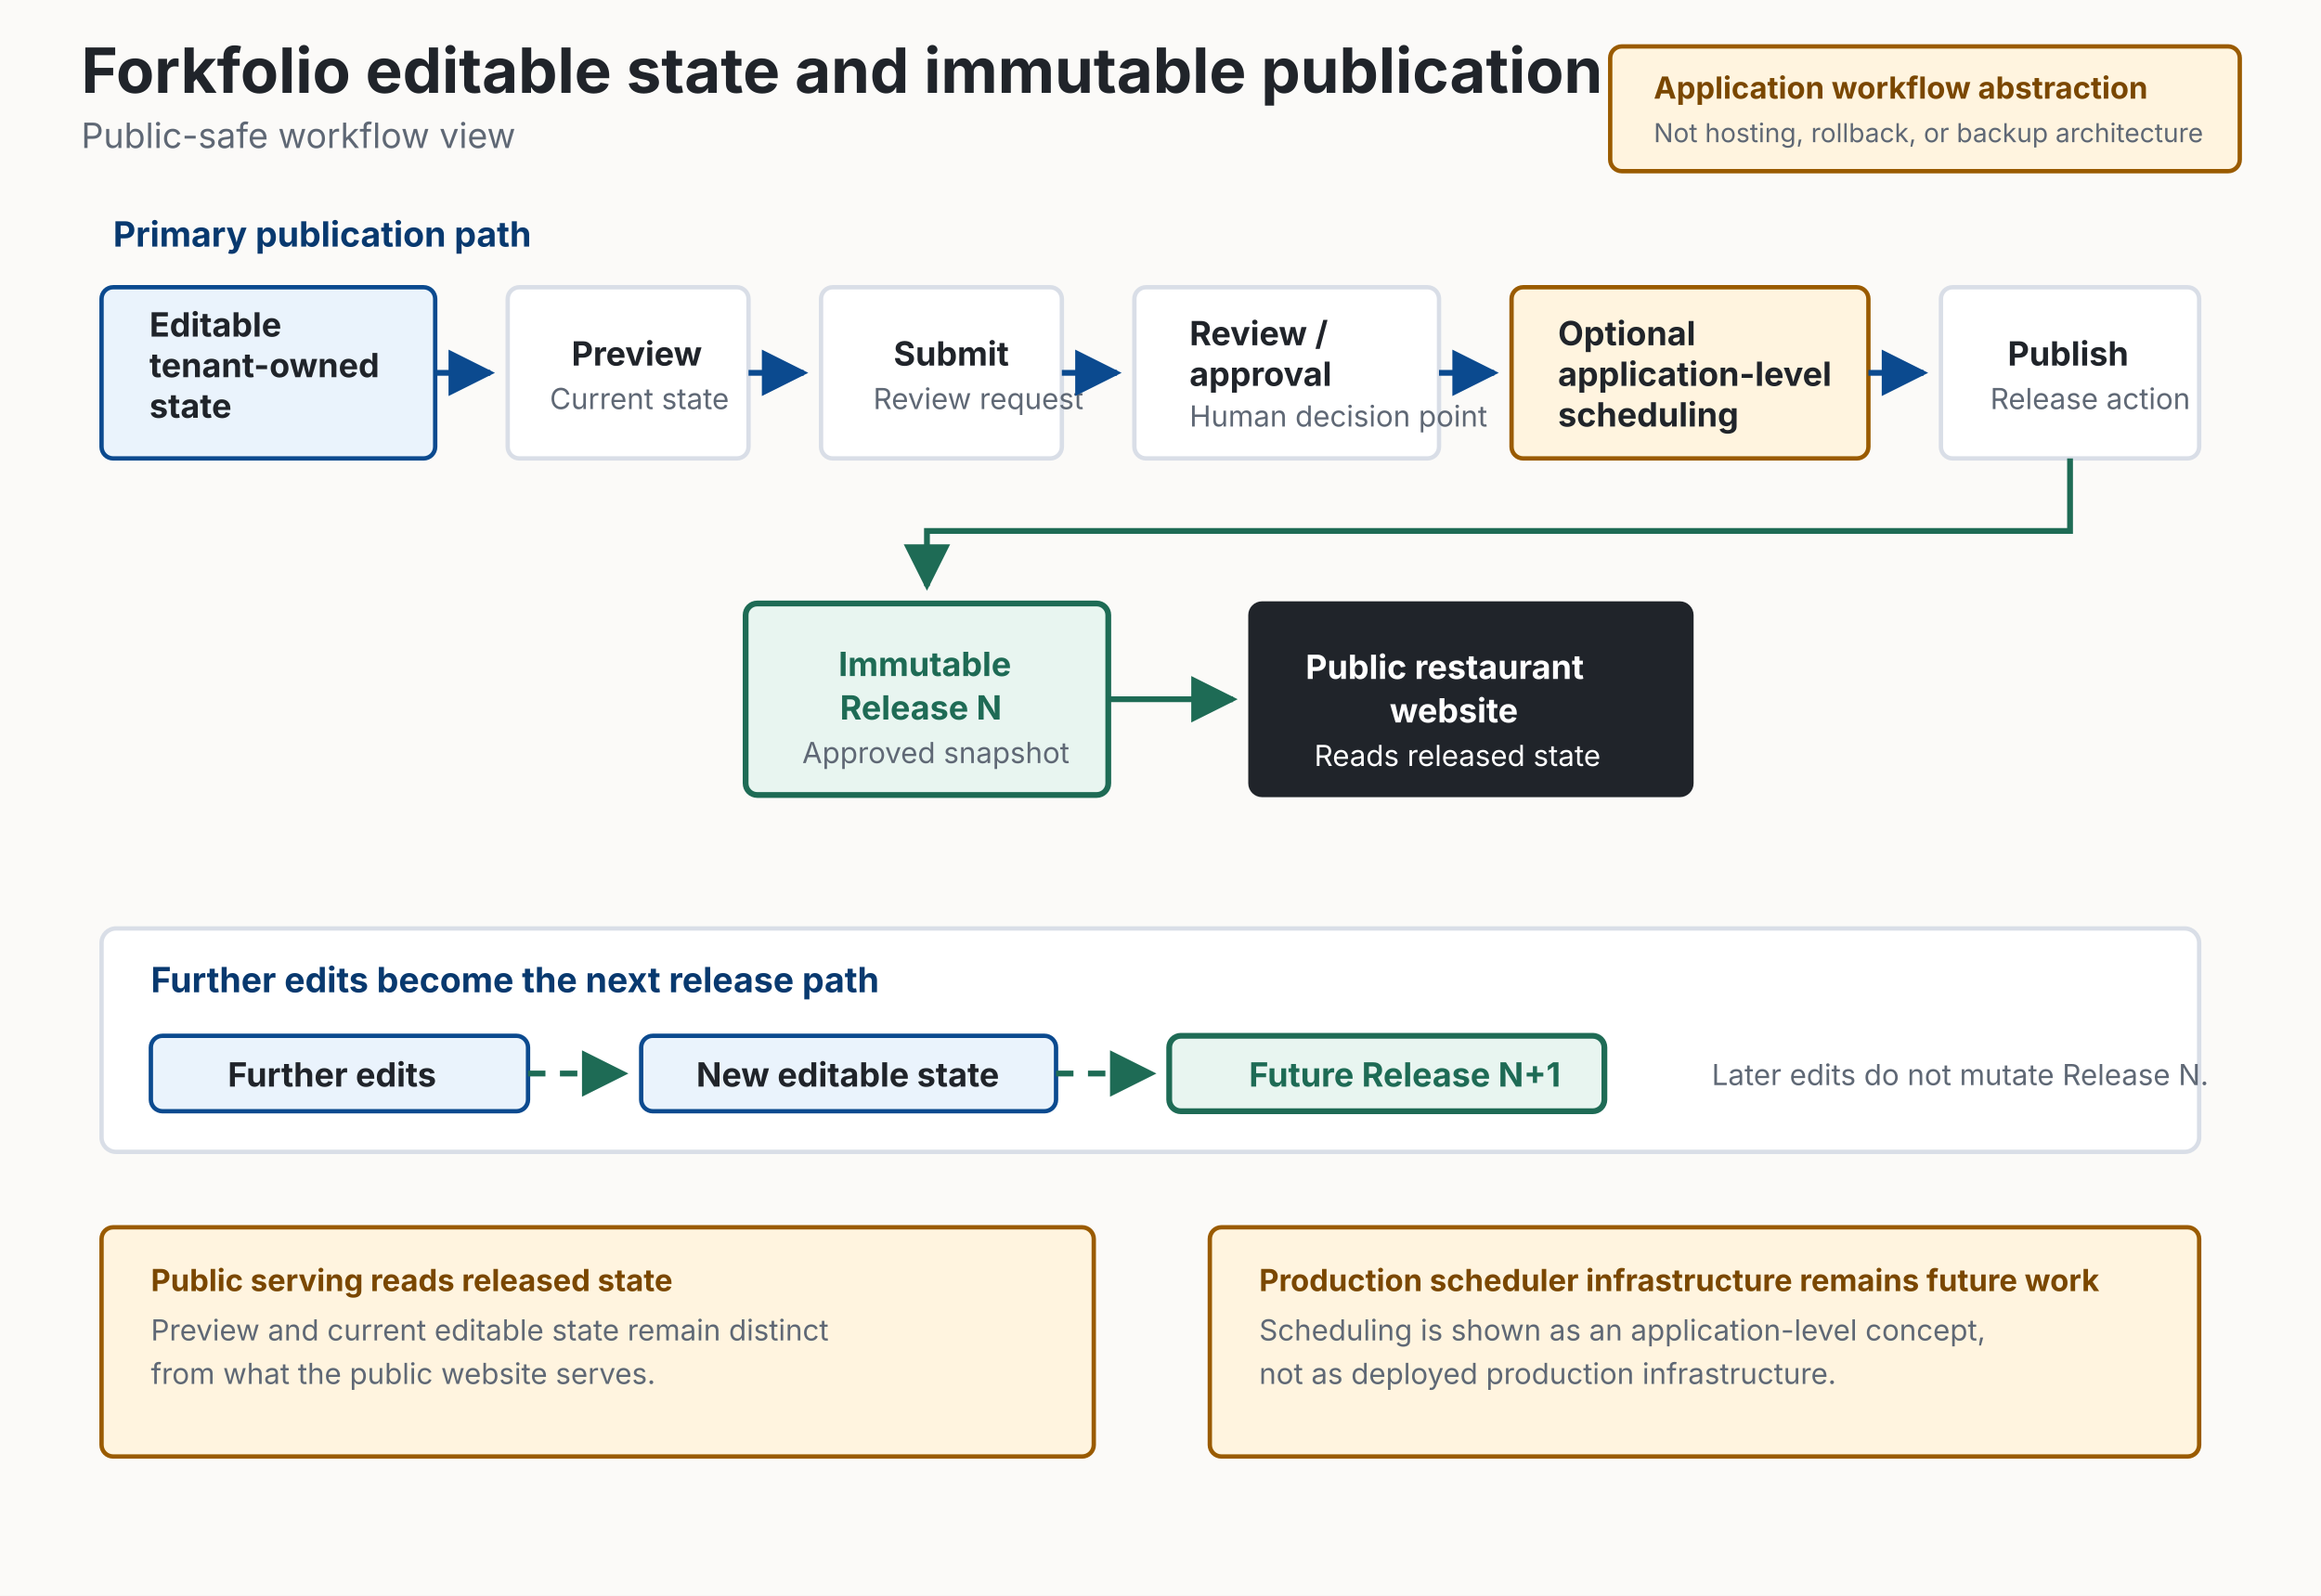
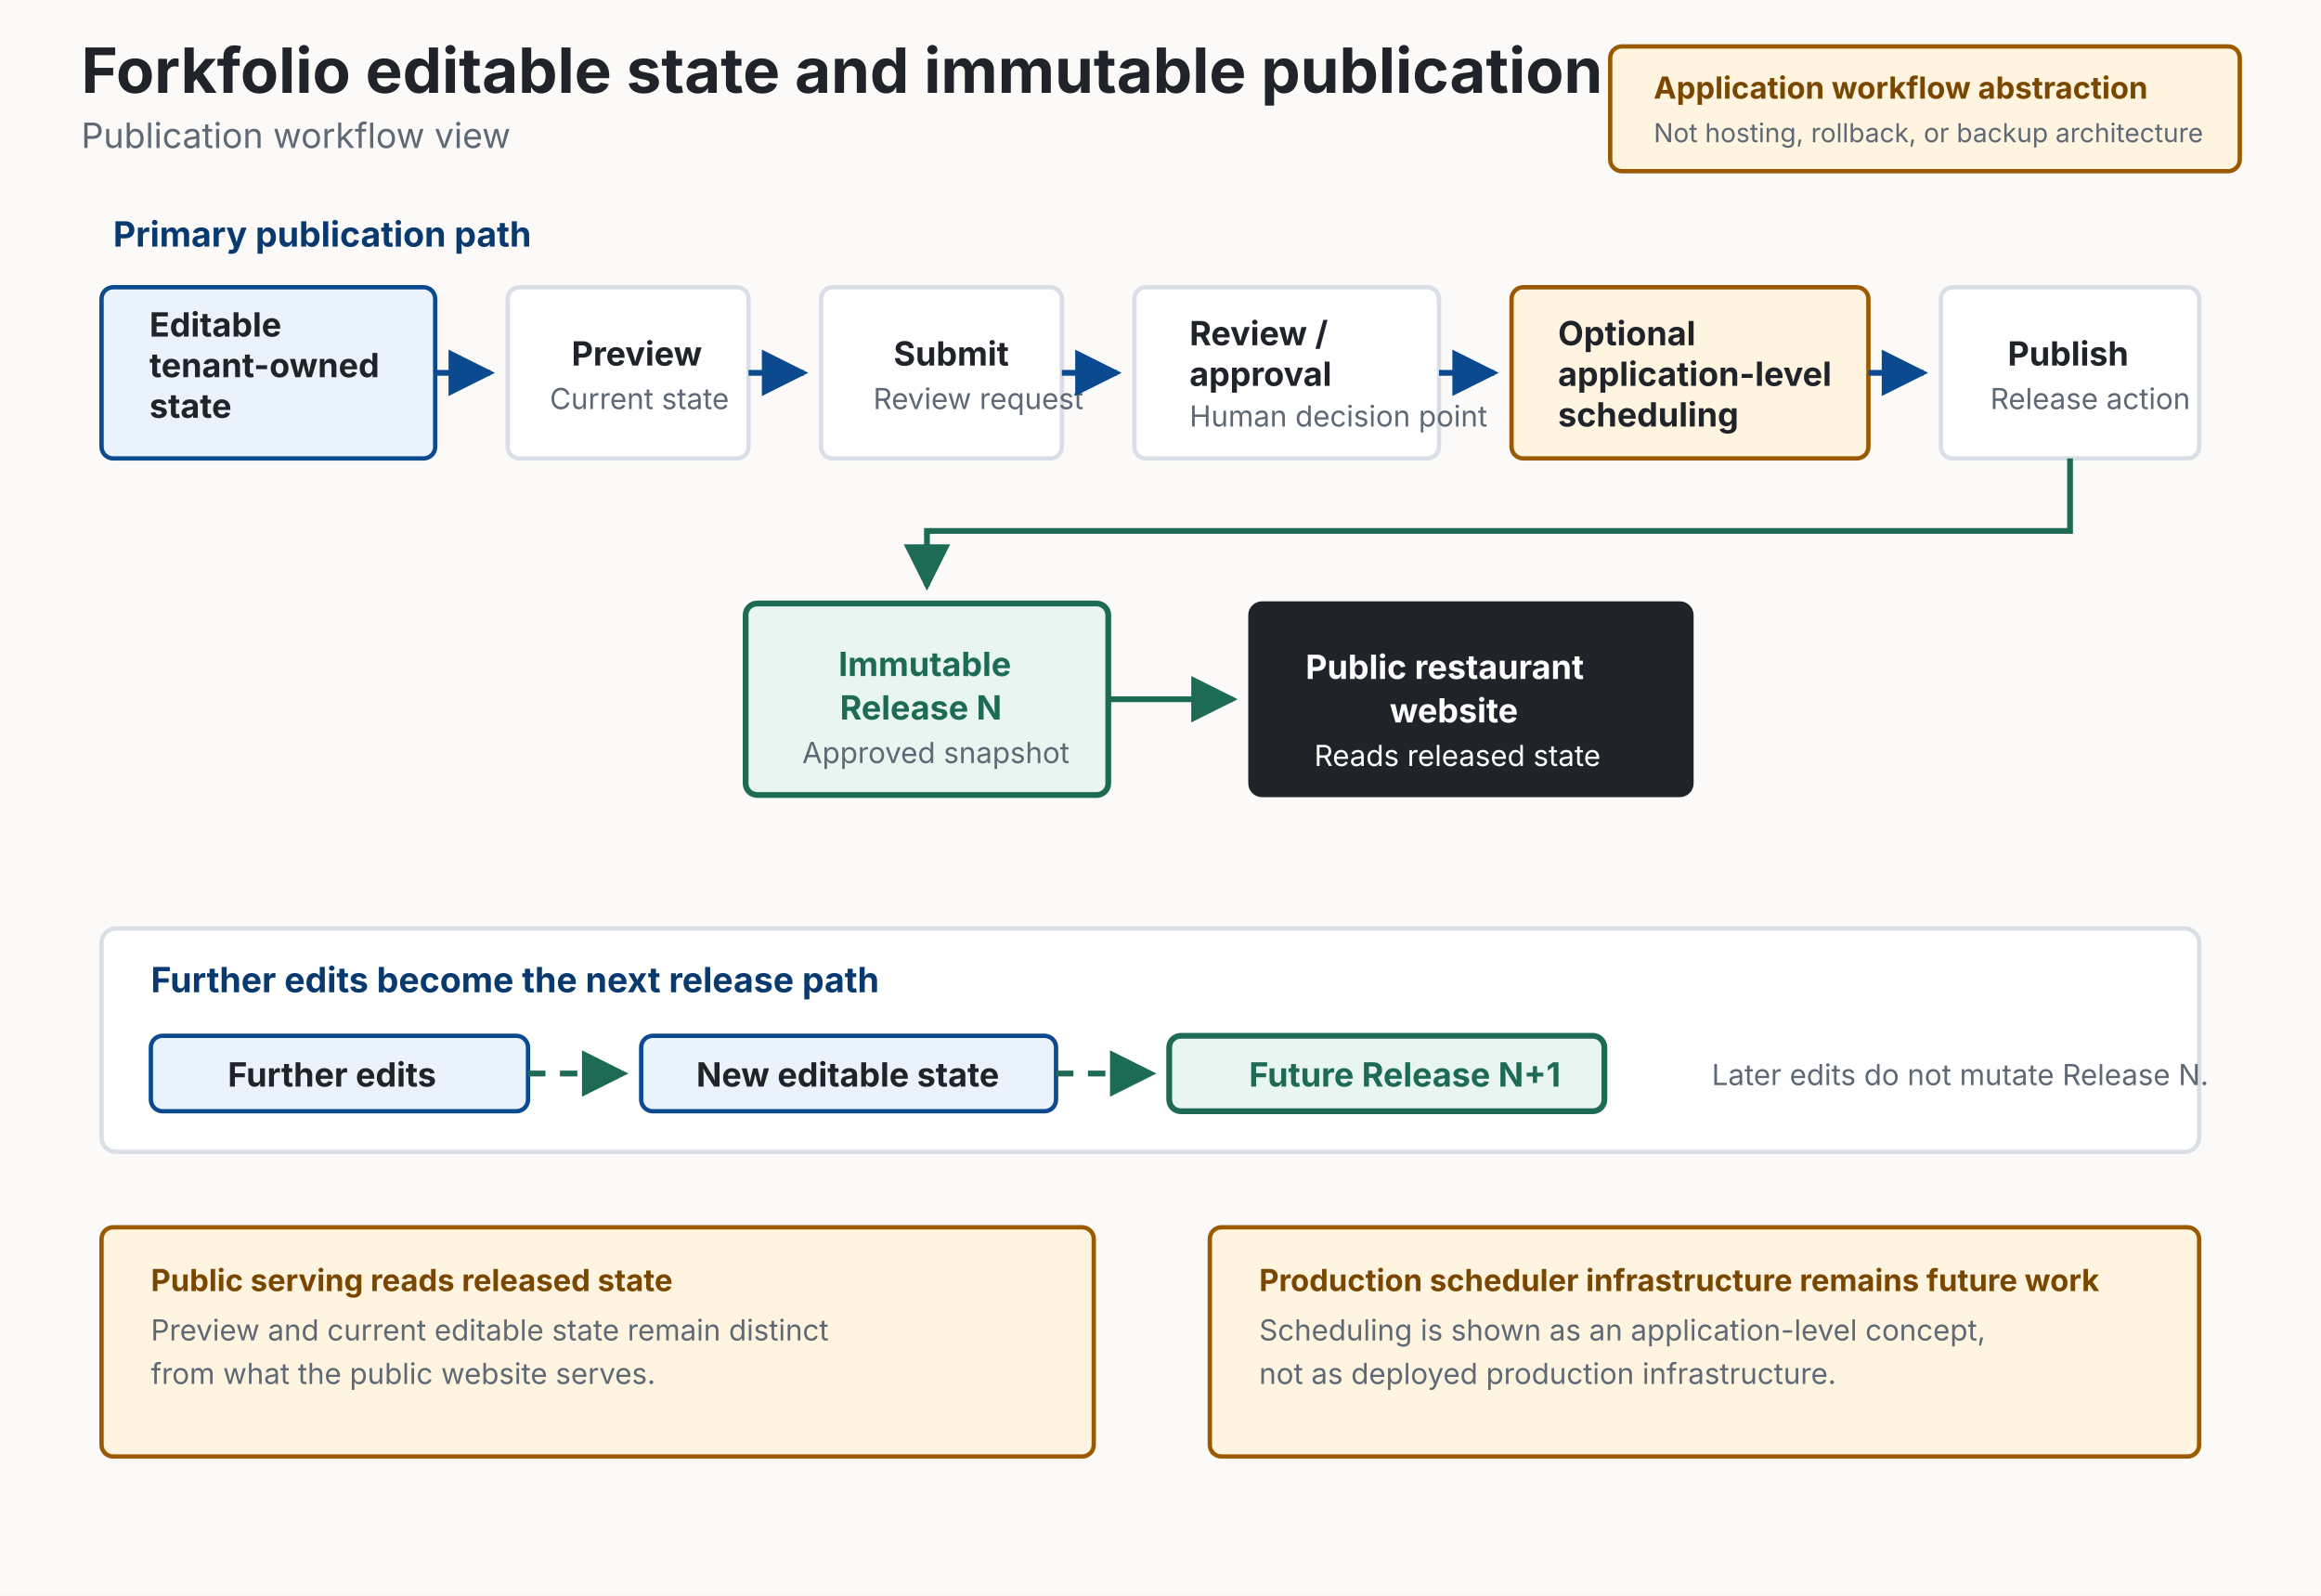
<svg xmlns="http://www.w3.org/2000/svg" width="1600" height="1100" viewBox="0 0 1600 1100" role="img" aria-labelledby="title desc">
  <defs>
    <marker id="arrow" viewBox="0 0 10 10" refX="9" refY="5" markerWidth="8" markerHeight="8" orient="auto-start-reverse">
      <path d="M 0 0 L 10 5 L 0 10 z" fill="#0b4a8f" />
    </marker>
    <marker id="green-arrow" viewBox="0 0 10 10" refX="9" refY="5" markerWidth="8" markerHeight="8" orient="auto-start-reverse">
      <path d="M 0 0 L 10 5 L 0 10 z" fill="#1e6b55" />
    </marker>
    <style>
      text { font-family: ui-sans-serif, system-ui, -apple-system, BlinkMacSystemFont, "Segoe UI", sans-serif; fill: #20242a; }
      .title { font-size: 43px; font-weight: 750; }
      .subtitle { font-size: 24px; fill: #5f6875; }
      .section { font-size: 24px; font-weight: 750; fill: #08396f; }
      .node-title { font-size: 23px; font-weight: 740; }
      .node-copy { font-size: 20px; fill: #5f6875; }
      .small { font-size: 18px; fill: #5f6875; }
      .qualifier { font-size: 21px; font-weight: 720; fill: #7a4700; }
      .green { fill: #1e6b55; }
      .inverse { fill: #ffffff; }
      .arrow { fill: none; stroke: #0b4a8f; stroke-width: 4; marker-end: url(#arrow); }
      .green-arrow { fill: none; stroke: #1e6b55; stroke-width: 4; marker-end: url(#green-arrow); }
      .future-arrow { fill: none; stroke: #1e6b55; stroke-width: 4; stroke-dasharray: 12 10; marker-end: url(#green-arrow); }
      .card { fill: #ffffff; stroke: #d9dee7; stroke-width: 3; }
      .primary { fill: #eaf3fc; stroke: #0b4a8f; stroke-width: 3; }
      .release { fill: #e8f5f0; stroke: #1e6b55; stroke-width: 4; }
      .public { fill: #20242a; stroke: #20242a; stroke-width: 3; }
      .amber-card { fill: #fff4df; stroke: #9a5b00; stroke-width: 3; }
    </style>
  </defs>
  <rect width="1600" height="1100" fill="#fbfaf8" />
  <text class="title" x="56" y="64">Forkfolio editable state and immutable publication</text>
-   <text class="subtitle" x="56" y="102">Public-safe workflow view</text>
+   <text class="subtitle" x="56" y="102">Publication workflow view</text>
  <rect x="1110" y="32" width="434" height="86" rx="8" class="amber-card" />
  <text class="qualifier" x="1140" y="68">Application workflow abstraction</text>
  <text class="small" x="1140" y="98">Not hosting, rollback, or backup architecture</text>
  <text class="section" x="78" y="170">Primary publication path</text>
  <rect x="70" y="198" width="230" height="118" rx="8" class="primary" />
  <text class="node-title" x="103" y="232">Editable</text>
  <text class="node-title" x="103" y="260">tenant-owned</text>
  <text class="node-title" x="103" y="288">state</text>
  <rect x="350" y="198" width="166" height="118" rx="8" class="card" />
  <text class="node-title" x="394" y="252">Preview</text>
  <text class="node-copy" x="379" y="282">Current state</text>
  <rect x="566" y="198" width="166" height="118" rx="8" class="card" />
  <text class="node-title" x="616" y="252">Submit</text>
  <text class="node-copy" x="602" y="282">Review request</text>
  <rect x="782" y="198" width="210" height="118" rx="8" class="card" />
  <text class="node-title" x="820" y="238">Review /</text>
  <text class="node-title" x="820" y="266">approval</text>
  <text class="node-copy" x="820" y="294">Human decision point</text>
  <rect x="1042" y="198" width="246" height="118" rx="8" class="amber-card" />
  <text class="node-title" x="1074" y="238">Optional</text>
  <text class="node-title" x="1074" y="266">application-level</text>
  <text class="node-title" x="1074" y="294">scheduling</text>
  <rect x="1338" y="198" width="178" height="118" rx="8" class="card" />
  <text class="node-title" x="1384" y="252">Publish</text>
  <text class="node-copy" x="1372" y="282">Release action</text>
  <path class="arrow" d="M300 257 H338" />
  <path class="arrow" d="M516 257 H554" />
  <path class="arrow" d="M732 257 H770" />
  <path class="arrow" d="M992 257 H1030" />
  <path class="arrow" d="M1288 257 H1326" />
  <rect x="514" y="416" width="250" height="132" rx="8" class="release" />
  <text class="node-title green" x="578" y="466">Immutable</text>
  <text class="node-title green" x="579" y="496">Release N</text>
  <text class="node-copy" x="553" y="526">Approved snapshot</text>
  <rect x="862" y="416" width="304" height="132" rx="8" class="public" />
  <text class="node-title inverse" x="900" y="468">Public restaurant</text>
  <text class="node-title inverse" x="958" y="498">website</text>
  <text class="node-copy inverse" x="906" y="528">Reads released state</text>
  <path class="green-arrow" d="M1427 316 V366 H639 V404" />
  <path class="green-arrow" d="M764 482 H850" />
  <rect x="70" y="640" width="1446" height="154" rx="10" fill="#ffffff" stroke="#d9dee7" stroke-width="3" />
  <text class="section" x="104" y="684">Further edits become the next release path</text>
  <rect x="104" y="714" width="260" height="52" rx="8" class="primary" />
  <text class="node-title" x="157" y="749">Further edits</text>
  <rect x="442" y="714" width="286" height="52" rx="8" class="primary" />
  <text class="node-title" x="480" y="749">New editable state</text>
  <rect x="806" y="714" width="300" height="52" rx="8" class="release" />
  <text class="node-title green" x="861" y="749">Future Release N+1</text>
  <text class="node-copy" x="1180" y="748">Later edits do not mutate Release N.</text>
  <path class="future-arrow" d="M364 740 H430" />
  <path class="future-arrow" d="M728 740 H794" />
  <rect x="70" y="846" width="684" height="158" rx="8" class="amber-card" />
  <text class="qualifier" x="104" y="890">Public serving reads released state</text>
  <text class="node-copy" x="104" y="924">Preview and current editable state remain distinct</text>
  <text class="node-copy" x="104" y="954">from what the public website serves.</text>
  <rect x="834" y="846" width="682" height="158" rx="8" class="amber-card" />
  <text class="qualifier" x="868" y="890">Production scheduler infrastructure remains future work</text>
  <text class="node-copy" x="868" y="924">Scheduling is shown as an application-level concept,</text>
  <text class="node-copy" x="868" y="954">not as deployed production infrastructure.</text>
</svg>
